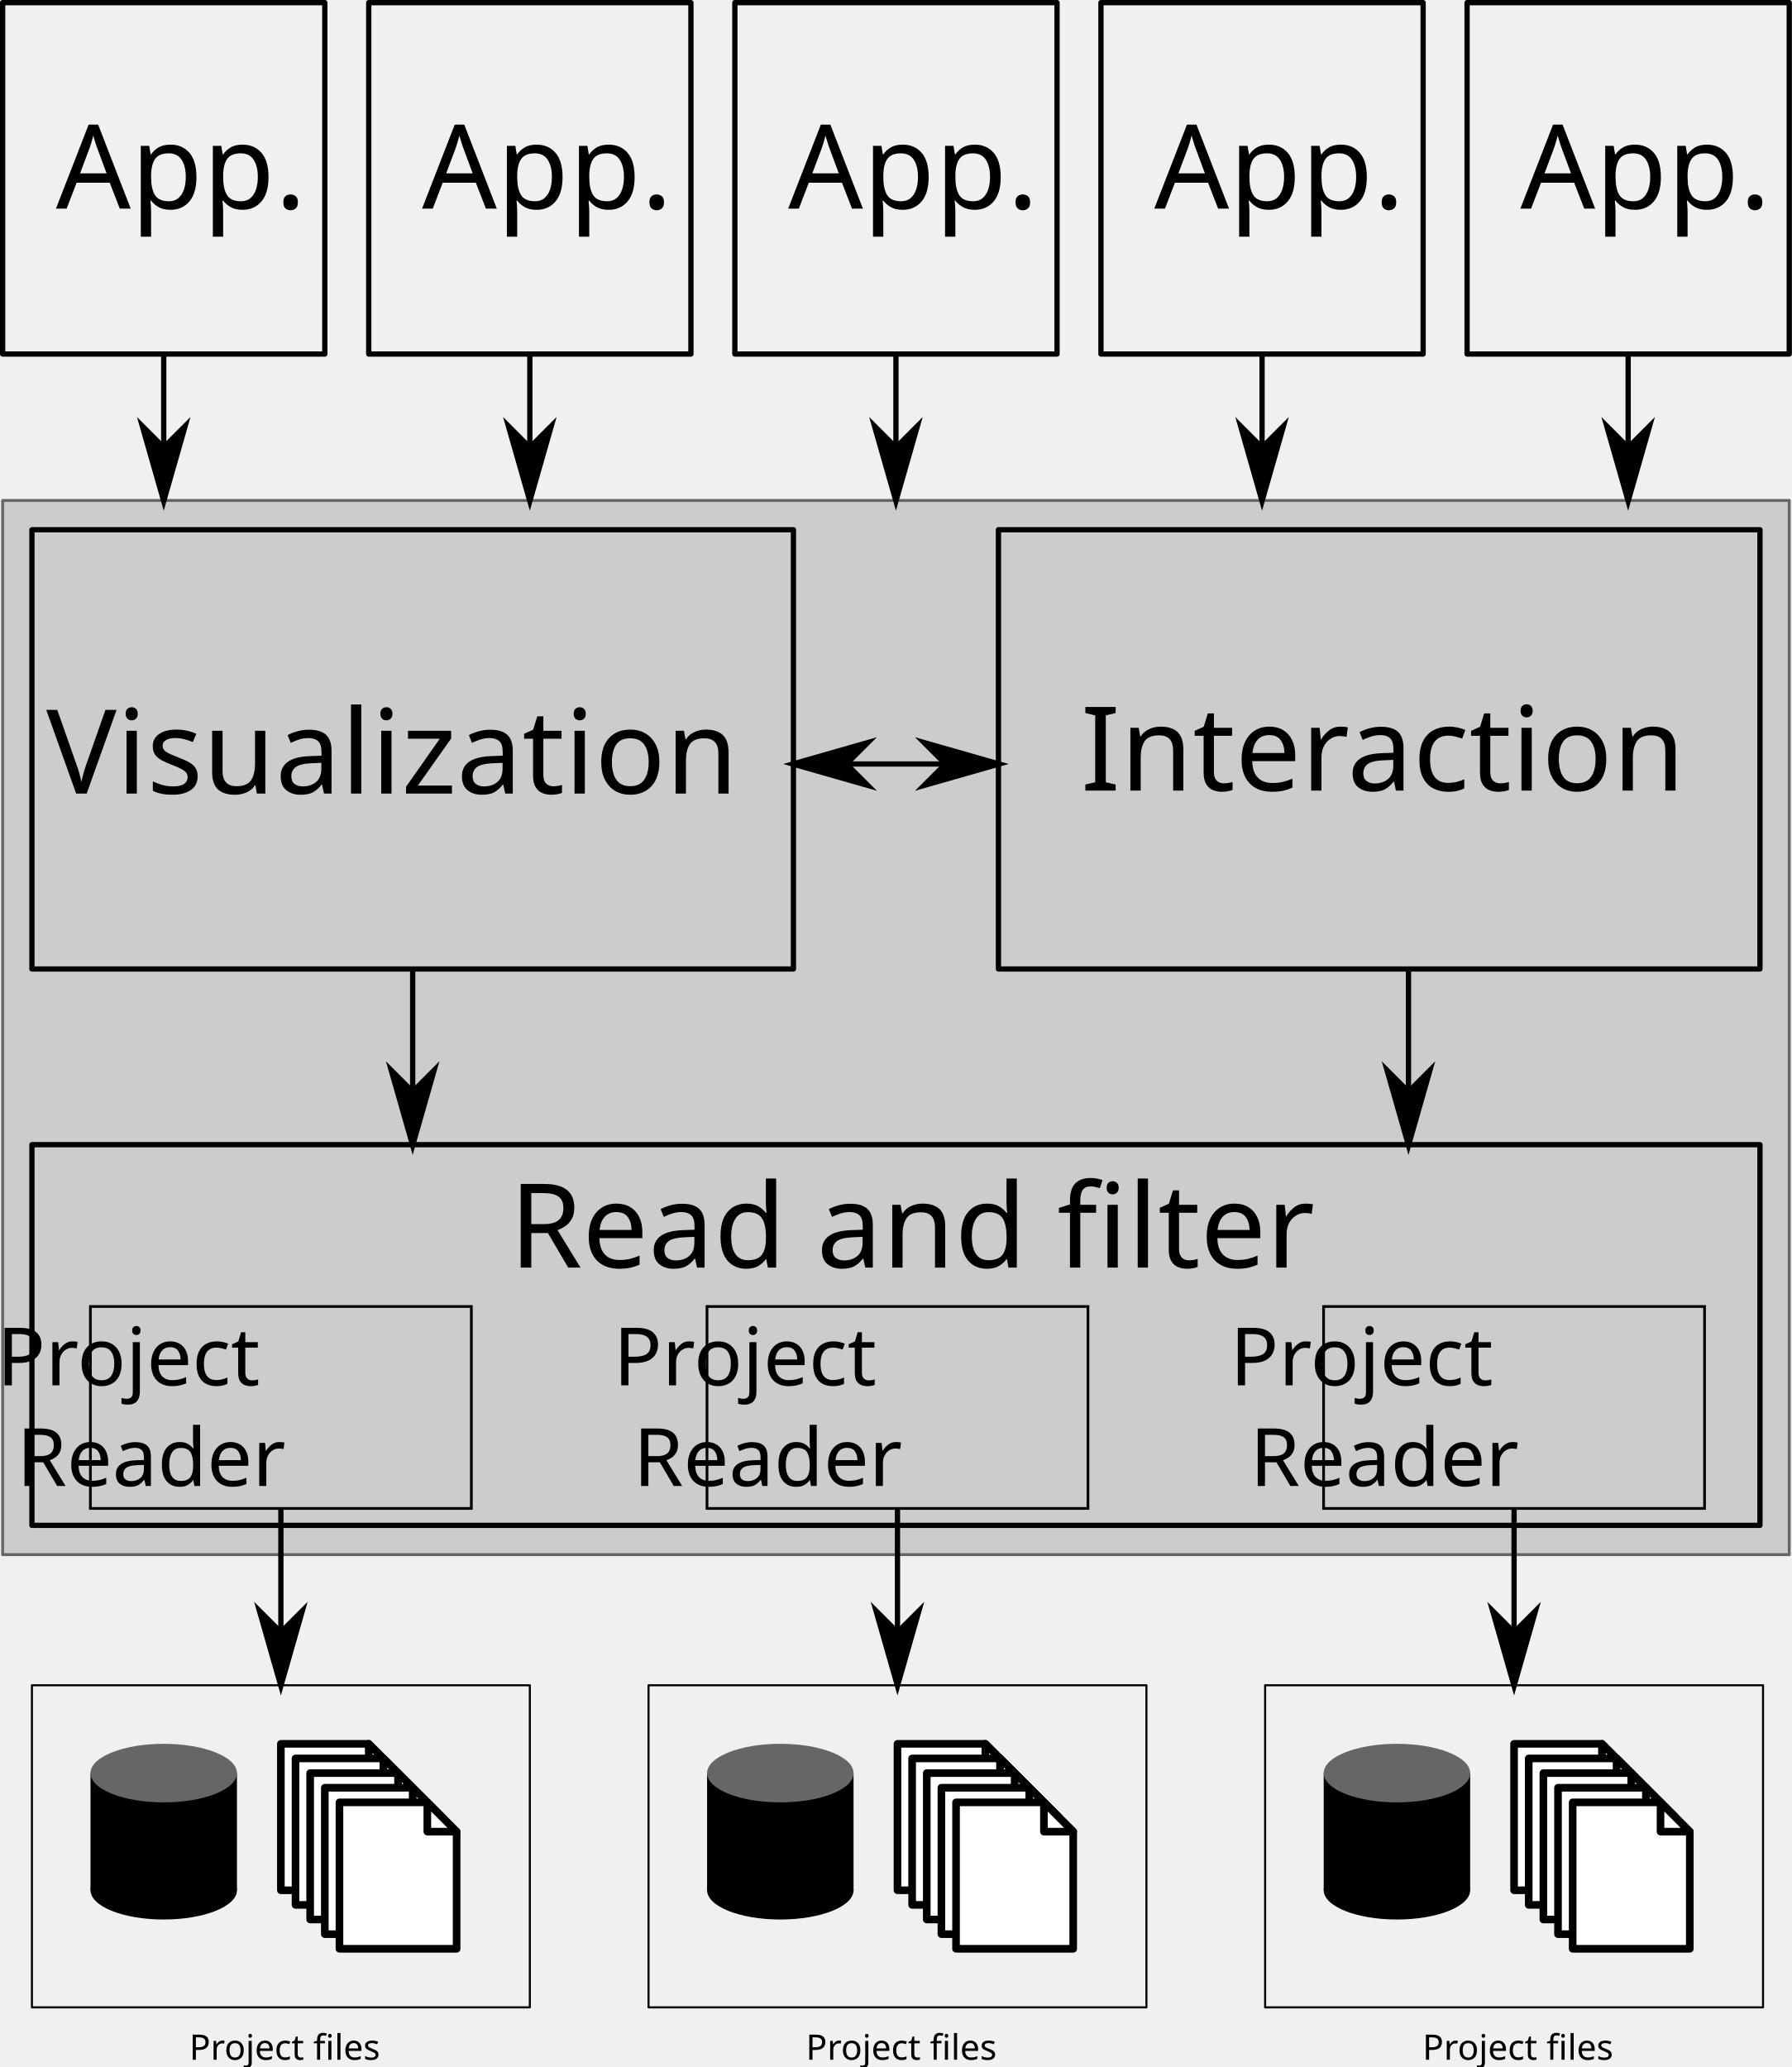
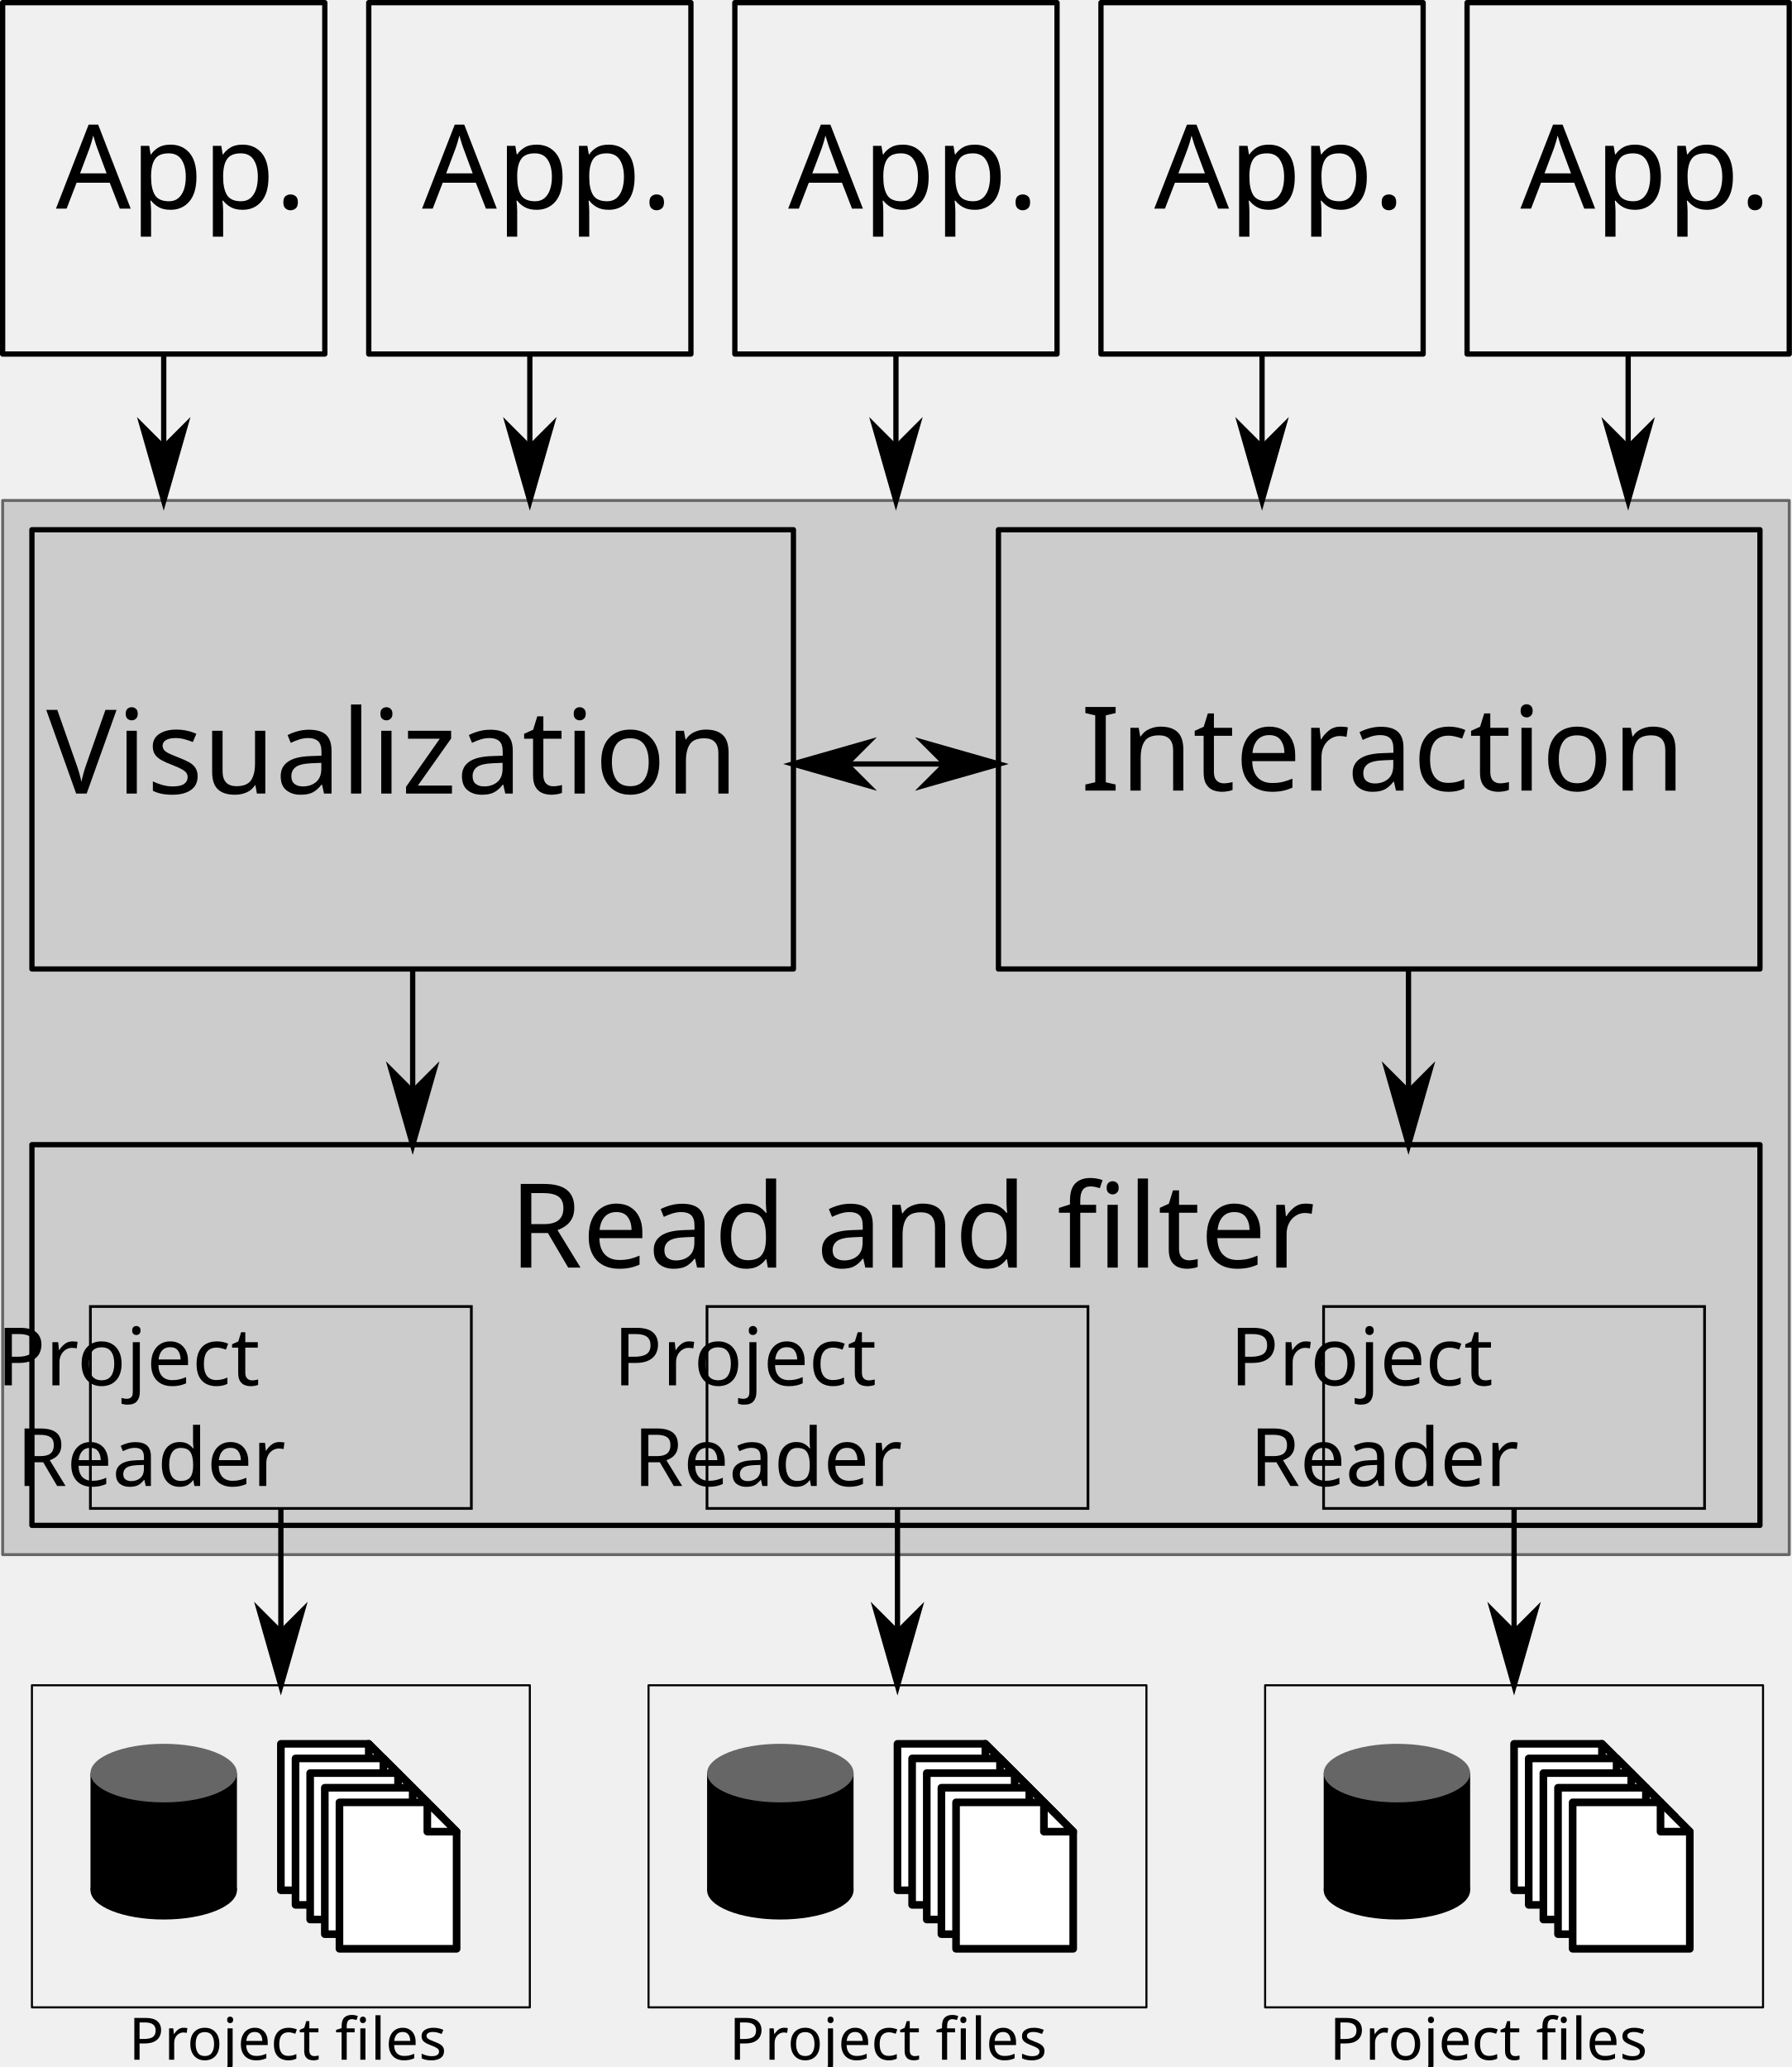
<svg xmlns="http://www.w3.org/2000/svg" width="611.8" height="705.863" id="svg2" version="1.1">
  <defs id="defs4">
    <marker orient="auto" refY="0" refX="0" id="Arrow1Lstart" style="overflow:visible">
      <path id="path4239" d="M 0,0 5,-5 -12.5,0 5,5 0,0 Z" style="fill-rule:evenodd;stroke:#000000;stroke-width:1pt" transform="matrix(0.8,0,0,0.8,10,0)" />
    </marker>
    <marker orient="auto" refY="0" refX="0" id="Arrow1Lend" style="overflow:visible">
      <path id="path4242" d="M 0,0 5,-5 -12.5,0 5,5 0,0 Z" style="fill-rule:evenodd;stroke:#000000;stroke-width:1pt" transform="matrix(-0.8,0,0,-0.8,-10,0)" />
    </marker>
    <marker orient="auto" refY="0" refX="0" id="Arrow1Lend-1" style="overflow:visible">
      <path id="path4242-3" d="M 0,0 5,-5 -12.5,0 5,5 0,0 Z" style="fill-rule:evenodd;stroke:#000000;stroke-width:1pt" transform="matrix(-0.8,0,0,-0.8,-10,0)" />
    </marker>
    <marker orient="auto" refY="0" refX="0" id="Arrow1Lend-15" style="overflow:visible">
      <path id="path4242-4" d="M 0,0 5,-5 -12.5,0 5,5 0,0 Z" style="fill-rule:evenodd;stroke:#000000;stroke-width:1pt" transform="matrix(-0.8,0,0,-0.8,-10,0)" />
    </marker>
    <marker orient="auto" refY="0" refX="0" id="Arrow1Lend-15-8" style="overflow:visible">
      <path id="path4242-4-0" d="M 0,0 5,-5 -12.5,0 5,5 0,0 Z" style="fill-rule:evenodd;stroke:#000000;stroke-width:1pt" transform="matrix(-0.8,0,0,-0.8,-10,0)" />
    </marker>
    <marker orient="auto" refY="0" refX="0" id="Arrow1Lend-15-3" style="overflow:visible">
      <path id="path4242-4-7" d="M 0,0 5,-5 -12.5,0 5,5 0,0 Z" style="fill-rule:evenodd;stroke:#000000;stroke-width:1pt" transform="matrix(-0.8,0,0,-0.8,-10,0)" />
    </marker>
    <marker orient="auto" refY="0" refX="0" id="Arrow1Lend-15-5" style="overflow:visible">
      <path id="path4242-4-1" d="M 0,0 5,-5 -12.5,0 5,5 0,0 Z" style="fill-rule:evenodd;stroke:#000000;stroke-width:1pt" transform="matrix(-0.8,0,0,-0.8,-10,0)" />
    </marker>
    <marker orient="auto" refY="0" refX="0" id="Arrow1Lend-15-4" style="overflow:visible">
      <path id="path4242-4-8" d="M 0,0 5,-5 -12.5,0 5,5 0,0 Z" style="fill-rule:evenodd;stroke:#000000;stroke-width:1pt" transform="matrix(-0.8,0,0,-0.8,-10,0)" />
    </marker>
    <marker orient="auto" refY="0" refX="0" id="Arrow1Lend-7" style="overflow:visible">
      <path id="path4242-30" d="M 0,0 5,-5 -12.5,0 5,5 0,0 Z" style="fill-rule:evenodd;stroke:#000000;stroke-width:1pt" transform="matrix(-0.8,0,0,-0.8,-10,0)" />
    </marker>
    <marker orient="auto" refY="0" refX="0" id="Arrow1Lend-4" style="overflow:visible">
      <path id="path4242-8" d="M 0,0 5,-5 -12.5,0 5,5 0,0 Z" style="fill-rule:evenodd;stroke:#000000;stroke-width:1pt" transform="matrix(-0.8,0,0,-0.8,-10,0)" />
    </marker>
    <marker orient="auto" refY="0" refX="0" id="Arrow1Lend-6" style="overflow:visible">
      <path id="path4242-5" d="M 0,0 5,-5 -12.5,0 5,5 0,0 Z" style="fill-rule:evenodd;stroke:#000000;stroke-width:1pt" transform="matrix(-0.8,0,0,-0.8,-10,0)" />
    </marker>
    <marker orient="auto" refY="0" refX="0" id="Arrow1Lend-14" style="overflow:visible">
      <path id="path4242-43" d="M 0,0 5,-5 -12.5,0 5,5 0,0 Z" style="fill-rule:evenodd;stroke:#000000;stroke-width:1pt" transform="matrix(-0.8,0,0,-0.8,-10,0)" />
    </marker>
  </defs>
  <g id="layer1" transform="translate(-79.1,-331.4622)">
    <g id="g4153">
      <rect style="fill:#cccccc;stroke:#666666;stroke-width:1;stroke-linejoin:round;stroke-miterlimit:4;stroke-dasharray:none;stroke-dashoffset:0;stroke-opacity:1" id="rect5822" width="610" height="360" x="80" y="502.362" />
      <text xml:space="preserve" style="font-style:normal;font-weight:normal;font-size:40px;line-height:125%;font-family:Sans;letter-spacing:0px;word-spacing:0px;fill:#000000;fill-opacity:1;stroke:none" x="253.018" y="764.327" id="text4918">
        <tspan id="tspan4920" x="253.018" y="764.327">Read and filter</tspan>
      </text>
      <rect style="fill:none;stroke:#000000;stroke-width:1.8;stroke-linejoin:round;stroke-miterlimit:4;stroke-dasharray:none" id="rect4922" width="260" height="150" x="90" y="512.362" />
      <rect style="fill:none;stroke:#000000;stroke-width:1.8;stroke-linejoin:round;stroke-miterlimit:4;stroke-dasharray:none" id="rect4922-9" width="260" height="150" x="420" y="512.362" />
      <text xml:space="preserve" style="font-style:normal;font-weight:normal;font-size:40px;line-height:125%;font-family:Sans;letter-spacing:0px;word-spacing:0px;fill:#000000;fill-opacity:1;stroke:none" x="448.084" y="601.444" id="text4924-8">
        <tspan id="tspan4926-1" x="448.084" y="601.444">Interaction</tspan>
      </text>
      <path style="fill:none;stroke:#000000;stroke-width:1.8;stroke-linecap:butt;stroke-linejoin:miter;stroke-miterlimit:4;stroke-dasharray:none;stroke-opacity:1;marker-end:url(#Arrow1Lend-15)" d="m 220,662.362 0,60" id="path4952" />
      <path style="fill:none;stroke:#000000;stroke-width:1.8;stroke-linecap:butt;stroke-linejoin:miter;stroke-miterlimit:4;stroke-dasharray:none;stroke-opacity:1;marker-end:url(#Arrow1Lend-15)" d="m 560,662.362 0,60" id="path4954" />
      <path style="fill:none;stroke:#000000;stroke-width:1.8;stroke-linecap:butt;stroke-linejoin:miter;stroke-miterlimit:4;stroke-dasharray:none;stroke-opacity:1;marker-start:url(#Arrow1Lstart);marker-end:url(#Arrow1Lend-15)" d="m 350,592.362 70,0" id="path4956" />
      <g id="g6392">
        <g transform="translate(-10,-40)" id="g5712">
          <rect style="fill:none;stroke:#000000;stroke-width:1.8;stroke-linejoin:round;stroke-miterlimit:4;stroke-dasharray:none" id="rect5706" width="110" height="120" x="90" y="372.362" />
          <text xml:space="preserve" style="font-style:normal;font-weight:normal;font-size:40px;line-height:125%;font-family:Sans;letter-spacing:0px;word-spacing:0px;fill:#000000;fill-opacity:1;stroke:none" x="108.208" y="442.704" id="text5708">
            <tspan id="tspan5710" x="108.208" y="442.704">App.</tspan>
          </text>
        </g>
        <path id="path6202" d="m 135,452.362 0,50" style="fill:none;stroke:#000000;stroke-width:1.8;stroke-linecap:butt;stroke-linejoin:miter;stroke-miterlimit:4;stroke-dasharray:none;stroke-opacity:1;marker-end:url(#Arrow1Lend-15)" />
      </g>
      <g transform="translate(125,0)" id="g6392-8">
        <g transform="translate(-10,-40)" id="g5712-7">
          <rect style="fill:none;stroke:#000000;stroke-width:1.8;stroke-linejoin:round;stroke-miterlimit:4;stroke-dasharray:none" id="rect5706-7" width="110" height="120" x="90" y="372.362" />
          <text xml:space="preserve" style="font-style:normal;font-weight:normal;font-size:40px;line-height:125%;font-family:Sans;letter-spacing:0px;word-spacing:0px;fill:#000000;fill-opacity:1;stroke:none" x="108.208" y="442.704" id="text5708-8">
            <tspan id="tspan5710-3" x="108.208" y="442.704">App.</tspan>
          </text>
        </g>
        <path id="path6202-8" d="m 135,452.362 0,50" style="fill:none;stroke:#000000;stroke-width:1.8;stroke-linecap:butt;stroke-linejoin:miter;stroke-miterlimit:4;stroke-dasharray:none;stroke-opacity:1;marker-end:url(#Arrow1Lend-15)" />
      </g>
      <g transform="translate(250,0)" id="g6392-1">
        <g transform="translate(-10,-40)" id="g5712-0">
          <rect style="fill:none;stroke:#000000;stroke-width:1.8;stroke-linejoin:round;stroke-miterlimit:4;stroke-dasharray:none" id="rect5706-73" width="110" height="120" x="90" y="372.362" />
          <text xml:space="preserve" style="font-style:normal;font-weight:normal;font-size:40px;line-height:125%;font-family:Sans;letter-spacing:0px;word-spacing:0px;fill:#000000;fill-opacity:1;stroke:none" x="108.208" y="442.704" id="text5708-4">
            <tspan id="tspan5710-9" x="108.208" y="442.704">App.</tspan>
          </text>
        </g>
        <path id="path6202-6" d="m 135,452.362 0,50" style="fill:none;stroke:#000000;stroke-width:1.8;stroke-linecap:butt;stroke-linejoin:miter;stroke-miterlimit:4;stroke-dasharray:none;stroke-opacity:1;marker-end:url(#Arrow1Lend-15)" />
      </g>
      <g transform="translate(500,0)" id="g6392-0">
        <g transform="translate(-10,-40)" id="g5712-9">
          <rect style="fill:none;stroke:#000000;stroke-width:1.8;stroke-linejoin:round;stroke-miterlimit:4;stroke-dasharray:none" id="rect5706-9" width="110" height="120" x="90" y="372.362" />
          <text xml:space="preserve" style="font-style:normal;font-weight:normal;font-size:40px;line-height:125%;font-family:Sans;letter-spacing:0px;word-spacing:0px;fill:#000000;fill-opacity:1;stroke:none" x="108.208" y="442.704" id="text5708-6">
            <tspan id="tspan5710-8" x="108.208" y="442.704">App.</tspan>
          </text>
        </g>
        <path id="path6202-3" d="m 135,452.362 0,50" style="fill:none;stroke:#000000;stroke-width:1.8;stroke-linecap:butt;stroke-linejoin:miter;stroke-miterlimit:4;stroke-dasharray:none;stroke-opacity:1;marker-end:url(#Arrow1Lend-15)" />
      </g>
      <g transform="translate(375,0)" id="g6392-4">
        <g transform="translate(-10,-40)" id="g5712-99">
          <rect style="fill:none;stroke:#000000;stroke-width:1.8;stroke-linejoin:round;stroke-miterlimit:4;stroke-dasharray:none" id="rect5706-2" width="110" height="120" x="90" y="372.362" />
          <text xml:space="preserve" style="font-style:normal;font-weight:normal;font-size:40px;line-height:125%;font-family:Sans;letter-spacing:0px;word-spacing:0px;fill:#000000;fill-opacity:1;stroke:none" x="108.208" y="442.704" id="text5708-5">
            <tspan id="tspan5710-5" x="108.208" y="442.704">App.</tspan>
          </text>
        </g>
        <path id="path6202-33" d="m 135,452.362 0,50" style="fill:none;stroke:#000000;stroke-width:1.8;stroke-linecap:butt;stroke-linejoin:miter;stroke-miterlimit:4;stroke-dasharray:none;stroke-opacity:1;marker-end:url(#Arrow1Lend-15)" />
      </g>
      <g id="g3489" transform="translate(0,4.596448)">
        <g id="g3700">
          <g id="g4713">
            <g transform="translate(-5,0)" id="g3898">
              <g id="g3832" transform="translate(5,9.999997)">
                <rect y="922.362" x="110" height="40" width="50" id="rect3009" style="stroke-width:2.6;stroke-miterlimit:4;stroke-dasharray:none" />
                <ellipse ry="5" rx="20" cy="927.362" cx="130" transform="matrix(1.25,0,0,2,-27.5,-892.3622)" id="path2989-7" style="stroke-width:2.6;stroke-miterlimit:4;stroke-dasharray:none" />
                <ellipse ry="5" rx="20" cy="927.362" cx="130" transform="matrix(1.25,0,0,2,-27.5,-932.3622)" id="path2989" style="fill:#666666;stroke-width:2.6;stroke-miterlimit:4;stroke-dasharray:none" />
              </g>
              <g id="g3828">
                <path id="rect3029" d="m 180,922.375 0,50 40,0 0,-40 -10,-10 -30,0 z" style="fill:#ffffff;stroke:#000000;stroke-width:2.6;stroke-linejoin:round;stroke-miterlimit:4;stroke-dasharray:none" />
                <path id="rect3031" d="m 210,922.362 0,10 10,0 -10,-10 z" style="fill:#ffffff;stroke:#000000;stroke-width:2.6;stroke-linejoin:round;stroke-miterlimit:4;stroke-dasharray:none" />
              </g>
              <g transform="translate(5,4.987183)" id="g3828-1">
                <path id="rect3029-7" d="m 180,922.375 0,50 40,0 0,-40 -10,-10 -30,0 z" style="fill:#ffffff;stroke:#000000;stroke-width:2.6;stroke-linejoin:round;stroke-miterlimit:4;stroke-dasharray:none" />
                <path id="rect3031-1" d="m 210,922.362 0,10 10,0 -10,-10 z" style="fill:#ffffff;stroke:#000000;stroke-width:2.6;stroke-linejoin:round;stroke-miterlimit:4;stroke-dasharray:none" />
              </g>
              <g transform="translate(10,9.987183)" id="g3828-4">
                <path id="rect3029-5" d="m 180,922.375 0,50 40,0 0,-40 -10,-10 -30,0 z" style="fill:#ffffff;stroke:#000000;stroke-width:2.6;stroke-linejoin:round;stroke-miterlimit:4;stroke-dasharray:none" />
                <path id="rect3031-5" d="m 210,922.362 0,10 10,0 -10,-10 z" style="fill:#ffffff;stroke:#000000;stroke-width:2.6;stroke-linejoin:round;stroke-miterlimit:4;stroke-dasharray:none" />
              </g>
              <g transform="translate(15,14.98718)" id="g3828-8">
                <path id="rect3029-8" d="m 180,922.375 0,50 40,0 0,-40 -10,-10 -30,0 z" style="fill:#ffffff;stroke:#000000;stroke-width:2.6;stroke-linejoin:round;stroke-miterlimit:4;stroke-dasharray:none" />
                <path id="rect3031-2" d="m 210,922.362 0,10 10,0 -10,-10 z" style="fill:#ffffff;stroke:#000000;stroke-width:2.6;stroke-linejoin:round;stroke-miterlimit:4;stroke-dasharray:none" />
              </g>
              <g transform="translate(20,19.98718)" id="g3828-0">
                <path id="rect3029-9" d="m 180,922.375 0,50 40,0 0,-40 -10,-10 -30,0 z" style="fill:#ffffff;stroke:#000000;stroke-width:2.6;stroke-linejoin:round;stroke-miterlimit:4;stroke-dasharray:none" />
                <path id="rect3031-4" d="m 210,922.362 0,10 10,0 -10,-10 z" style="fill:#ffffff;stroke:#000000;stroke-width:2.6;stroke-linejoin:round;stroke-miterlimit:4;stroke-dasharray:none" />
              </g>
              <rect style="fill:none;stroke:#000000;stroke-width:0.7;stroke-linejoin:round;stroke-miterlimit:4;stroke-dasharray:none" id="rect3894" width="170" height="110" x="95" y="902.362" />
            </g>
-             <text id="text4199" y="1030.251" x="143.737" style="font-style:normal;font-weight:normal;font-size:40px;line-height:125%;font-family:Sans;letter-spacing:0px;word-spacing:0px;fill:#000000;fill-opacity:1;stroke:none" xml:space="preserve">
-               <tspan style="font-style:normal;font-variant:normal;font-weight:normal;font-stretch:normal;font-size:12px;line-height:125%;font-family:Sans;-inkscape-font-specification:Sans;text-align:start;writing-mode:lr-tb;text-anchor:start" y="1030.251" x="143.737" id="tspan4201">Project files</tspan>
+             <text id="text4199" y="1030.251" x="123.023" style="font-style:normal;font-weight:normal;font-size:40px;line-height:125%;font-family:Sans;letter-spacing:0px;word-spacing:0px;fill:#000000;fill-opacity:1;stroke:none" xml:space="preserve">
+               <tspan style="font-style:normal;font-variant:normal;font-weight:normal;font-stretch:normal;font-size:20px;line-height:125%;font-family:Sans;-inkscape-font-specification:'Sans, Normal';text-align:start;writing-mode:lr-tb;text-anchor:start" y="1030.251" x="123.023" id="tspan4201">Project files</tspan>
            </text>
            <path id="path4233" d="m 175,842.362 0,60" style="fill:none;stroke:#000000;stroke-width:1.8;stroke-linecap:butt;stroke-linejoin:miter;stroke-miterlimit:4;stroke-dasharray:none;stroke-opacity:1;marker-end:url(#Arrow1Lend)" />
          </g>
          <text xml:space="preserve" style="font-style:normal;font-weight:normal;font-size:30px;line-height:125%;font-family:sans-serif;text-align:center;letter-spacing:0px;word-spacing:0px;text-anchor:middle;fill:#000000;fill-opacity:1;stroke:none;stroke-width:1px;stroke-linecap:butt;stroke-linejoin:miter;stroke-opacity:1" x="173.617" y="799.948" id="text3481">
            <tspan style="font-size:27.5px" x="173.617" y="799.948" id="tspan3485">Project</tspan>
            <tspan id="tspan3698" style="font-size:27.5px" x="173.617" y="834.323">Reader</tspan>
          </text>
          <rect id="rect3487" width="130.071" height="68.96" x="109.964" y="773.025" style="fill:none;stroke:#000000;stroke-width:0.929" />
        </g>
      </g>
      <g id="g3489-8" transform="translate(421.051,4.596448)">
        <g id="g3700-7">
          <g id="g4713-6">
            <g transform="translate(-5,0)" id="g3898-1">
              <g id="g3832-2" transform="translate(5,9.999997)">
                <rect y="922.362" x="110" height="40" width="50" id="rect3009-4" style="stroke-width:2.6;stroke-miterlimit:4;stroke-dasharray:none" />
                <ellipse ry="5" rx="20" cy="927.362" cx="130" transform="matrix(1.25,0,0,2,-27.5,-892.3622)" id="path2989-7-8" style="stroke-width:2.6;stroke-miterlimit:4;stroke-dasharray:none" />
                <ellipse ry="5" rx="20" cy="927.362" cx="130" transform="matrix(1.25,0,0,2,-27.5,-932.3622)" id="path2989-8" style="fill:#666666;stroke-width:2.6;stroke-miterlimit:4;stroke-dasharray:none" />
              </g>
              <g id="g3828-5">
                <path id="rect3029-6" d="m 180,922.375 0,50 40,0 0,-40 -10,-10 -30,0 z" style="fill:#ffffff;stroke:#000000;stroke-width:2.6;stroke-linejoin:round;stroke-miterlimit:4;stroke-dasharray:none" />
                <path id="rect3031-3" d="m 210,922.362 0,10 10,0 -10,-10 z" style="fill:#ffffff;stroke:#000000;stroke-width:2.6;stroke-linejoin:round;stroke-miterlimit:4;stroke-dasharray:none" />
              </g>
              <g transform="translate(5,4.987183)" id="g3828-1-5">
                <path id="rect3029-7-5" d="m 180,922.375 0,50 40,0 0,-40 -10,-10 -30,0 z" style="fill:#ffffff;stroke:#000000;stroke-width:2.6;stroke-linejoin:round;stroke-miterlimit:4;stroke-dasharray:none" />
                <path id="rect3031-1-2" d="m 210,922.362 0,10 10,0 -10,-10 z" style="fill:#ffffff;stroke:#000000;stroke-width:2.6;stroke-linejoin:round;stroke-miterlimit:4;stroke-dasharray:none" />
              </g>
              <g transform="translate(10,9.987183)" id="g3828-4-8">
                <path id="rect3029-5-3" d="m 180,922.375 0,50 40,0 0,-40 -10,-10 -30,0 z" style="fill:#ffffff;stroke:#000000;stroke-width:2.6;stroke-linejoin:round;stroke-miterlimit:4;stroke-dasharray:none" />
                <path id="rect3031-5-9" d="m 210,922.362 0,10 10,0 -10,-10 z" style="fill:#ffffff;stroke:#000000;stroke-width:2.6;stroke-linejoin:round;stroke-miterlimit:4;stroke-dasharray:none" />
              </g>
              <g transform="translate(15,14.98718)" id="g3828-8-4">
                <path id="rect3029-8-1" d="m 180,922.375 0,50 40,0 0,-40 -10,-10 -30,0 z" style="fill:#ffffff;stroke:#000000;stroke-width:2.6;stroke-linejoin:round;stroke-miterlimit:4;stroke-dasharray:none" />
                <path id="rect3031-2-7" d="m 210,922.362 0,10 10,0 -10,-10 z" style="fill:#ffffff;stroke:#000000;stroke-width:2.6;stroke-linejoin:round;stroke-miterlimit:4;stroke-dasharray:none" />
              </g>
              <g transform="translate(20,19.98718)" id="g3828-0-2">
                <path id="rect3029-9-8" d="m 180,922.375 0,50 40,0 0,-40 -10,-10 -30,0 z" style="fill:#ffffff;stroke:#000000;stroke-width:2.6;stroke-linejoin:round;stroke-miterlimit:4;stroke-dasharray:none" />
                <path id="rect3031-4-4" d="m 210,922.362 0,10 10,0 -10,-10 z" style="fill:#ffffff;stroke:#000000;stroke-width:2.6;stroke-linejoin:round;stroke-miterlimit:4;stroke-dasharray:none" />
              </g>
              <rect style="fill:none;stroke:#000000;stroke-width:0.7;stroke-linejoin:round;stroke-miterlimit:4;stroke-dasharray:none" id="rect3894-1" width="170" height="110" x="95" y="902.362" />
            </g>
-             <text id="text4199-4" y="1030.251" x="143.737" style="font-style:normal;font-weight:normal;font-size:40px;line-height:125%;font-family:Sans;letter-spacing:0px;word-spacing:0px;fill:#000000;fill-opacity:1;stroke:none" xml:space="preserve">
-               <tspan style="font-style:normal;font-variant:normal;font-weight:normal;font-stretch:normal;font-size:12px;line-height:125%;font-family:Sans;-inkscape-font-specification:Sans;text-align:start;writing-mode:lr-tb;text-anchor:start" y="1030.251" x="143.737" id="tspan4201-2">Project files</tspan>
-             </text>
            <path id="path4233-3" d="m 175,842.362 0,60" style="fill:none;stroke:#000000;stroke-width:1.8;stroke-linecap:butt;stroke-linejoin:miter;stroke-miterlimit:4;stroke-dasharray:none;stroke-opacity:1;marker-end:url(#Arrow1Lend-6)" />
          </g>
          <text xml:space="preserve" style="font-style:normal;font-weight:normal;font-size:30px;line-height:125%;font-family:sans-serif;text-align:center;letter-spacing:0px;word-spacing:0px;text-anchor:middle;fill:#000000;fill-opacity:1;stroke:none;stroke-width:1px;stroke-linecap:butt;stroke-linejoin:miter;stroke-opacity:1" x="173.617" y="799.948" id="text3481-0">
            <tspan style="font-size:27.5px" x="173.617" y="799.948" id="tspan3485-4">Project</tspan>
            <tspan id="tspan3698-2" style="font-size:27.5px" x="173.617" y="834.323">Reader</tspan>
          </text>
          <rect id="rect3487-7" width="130.071" height="68.96" x="109.964" y="773.025" style="fill:none;stroke:#000000;stroke-width:0.929" />
        </g>
      </g>
      <g id="g3489-9" transform="translate(210.5255,4.596448)">
        <g id="g3700-1">
          <g id="g4713-2">
            <g transform="translate(-5,0)" id="g3898-6">
              <g id="g3832-0" transform="translate(5,9.999997)">
                <rect y="922.362" x="110" height="40" width="50" id="rect3009-3" style="stroke-width:2.6;stroke-miterlimit:4;stroke-dasharray:none" />
                <ellipse ry="5" rx="20" cy="927.362" cx="130" transform="matrix(1.25,0,0,2,-27.5,-892.3622)" id="path2989-7-3" style="stroke-width:2.6;stroke-miterlimit:4;stroke-dasharray:none" />
                <ellipse ry="5" rx="20" cy="927.362" cx="130" transform="matrix(1.25,0,0,2,-27.5,-932.3622)" id="path2989-0" style="fill:#666666;stroke-width:2.6;stroke-miterlimit:4;stroke-dasharray:none" />
              </g>
              <g id="g3828-53">
                <path id="rect3029-0" d="m 180,922.375 0,50 40,0 0,-40 -10,-10 -30,0 z" style="fill:#ffffff;stroke:#000000;stroke-width:2.6;stroke-linejoin:round;stroke-miterlimit:4;stroke-dasharray:none" />
                <path id="rect3031-47" d="m 210,922.362 0,10 10,0 -10,-10 z" style="fill:#ffffff;stroke:#000000;stroke-width:2.6;stroke-linejoin:round;stroke-miterlimit:4;stroke-dasharray:none" />
              </g>
              <g transform="translate(5,4.987183)" id="g3828-1-9">
                <path id="rect3029-7-7" d="m 180,922.375 0,50 40,0 0,-40 -10,-10 -30,0 z" style="fill:#ffffff;stroke:#000000;stroke-width:2.6;stroke-linejoin:round;stroke-miterlimit:4;stroke-dasharray:none" />
                <path id="rect3031-1-7" d="m 210,922.362 0,10 10,0 -10,-10 z" style="fill:#ffffff;stroke:#000000;stroke-width:2.6;stroke-linejoin:round;stroke-miterlimit:4;stroke-dasharray:none" />
              </g>
              <g transform="translate(10,9.987183)" id="g3828-4-7">
                <path id="rect3029-5-5" d="m 180,922.375 0,50 40,0 0,-40 -10,-10 -30,0 z" style="fill:#ffffff;stroke:#000000;stroke-width:2.6;stroke-linejoin:round;stroke-miterlimit:4;stroke-dasharray:none" />
                <path id="rect3031-5-7" d="m 210,922.362 0,10 10,0 -10,-10 z" style="fill:#ffffff;stroke:#000000;stroke-width:2.6;stroke-linejoin:round;stroke-miterlimit:4;stroke-dasharray:none" />
              </g>
              <g transform="translate(15,14.98718)" id="g3828-8-7">
                <path id="rect3029-8-9" d="m 180,922.375 0,50 40,0 0,-40 -10,-10 -30,0 z" style="fill:#ffffff;stroke:#000000;stroke-width:2.6;stroke-linejoin:round;stroke-miterlimit:4;stroke-dasharray:none" />
                <path id="rect3031-2-4" d="m 210,922.362 0,10 10,0 -10,-10 z" style="fill:#ffffff;stroke:#000000;stroke-width:2.6;stroke-linejoin:round;stroke-miterlimit:4;stroke-dasharray:none" />
              </g>
              <g transform="translate(20,19.98718)" id="g3828-0-8">
                <path id="rect3029-9-1" d="m 180,922.375 0,50 40,0 0,-40 -10,-10 -30,0 z" style="fill:#ffffff;stroke:#000000;stroke-width:2.6;stroke-linejoin:round;stroke-miterlimit:4;stroke-dasharray:none" />
                <path id="rect3031-4-5" d="m 210,922.362 0,10 10,0 -10,-10 z" style="fill:#ffffff;stroke:#000000;stroke-width:2.6;stroke-linejoin:round;stroke-miterlimit:4;stroke-dasharray:none" />
              </g>
              <rect style="fill:none;stroke:#000000;stroke-width:0.7;stroke-linejoin:round;stroke-miterlimit:4;stroke-dasharray:none" id="rect3894-6" width="170" height="110" x="95" y="902.362" />
            </g>
-             <text id="text4199-7" y="1030.251" x="143.737" style="font-style:normal;font-weight:normal;font-size:40px;line-height:125%;font-family:Sans;letter-spacing:0px;word-spacing:0px;fill:#000000;fill-opacity:1;stroke:none" xml:space="preserve">
-               <tspan style="font-style:normal;font-variant:normal;font-weight:normal;font-stretch:normal;font-size:12px;line-height:125%;font-family:Sans;-inkscape-font-specification:Sans;text-align:start;writing-mode:lr-tb;text-anchor:start" y="1030.251" x="143.737" id="tspan4201-8">Project files</tspan>
-             </text>
            <path id="path4233-6" d="m 175,842.362 0,60" style="fill:none;stroke:#000000;stroke-width:1.8;stroke-linecap:butt;stroke-linejoin:miter;stroke-miterlimit:4;stroke-dasharray:none;stroke-opacity:1;marker-end:url(#Arrow1Lend-14)" />
          </g>
          <text xml:space="preserve" style="font-style:normal;font-weight:normal;font-size:30px;line-height:125%;font-family:sans-serif;text-align:center;letter-spacing:0px;word-spacing:0px;text-anchor:middle;fill:#000000;fill-opacity:1;stroke:none;stroke-width:1px;stroke-linecap:butt;stroke-linejoin:miter;stroke-opacity:1" x="173.617" y="799.948" id="text3481-3">
            <tspan style="font-size:27.5px" x="173.617" y="799.948" id="tspan3485-7">Project</tspan>
            <tspan id="tspan3698-9" style="font-size:27.5px" x="173.617" y="834.323">Reader</tspan>
          </text>
          <rect id="rect3487-4" width="130.071" height="68.96" x="109.964" y="773.025" style="fill:none;stroke:#000000;stroke-width:0.929" />
        </g>
      </g>
+       <text id="text4199-7" y="1034.847" x="328.023" style="font-style:normal;font-weight:normal;font-size:40px;line-height:125%;font-family:Sans;letter-spacing:0px;word-spacing:0px;fill:#000000;fill-opacity:1;stroke:none" xml:space="preserve">
+         <tspan style="font-style:normal;font-variant:normal;font-weight:normal;font-stretch:normal;font-size:20px;line-height:125%;font-family:Sans;-inkscape-font-specification:'Sans, Normal';text-align:start;writing-mode:lr-tb;text-anchor:start" y="1034.847" x="328.023" id="tspan4201-7">Project files</tspan>
+       </text>
+       <text id="text4199-6" y="1034.847" x="533.023" style="font-style:normal;font-weight:normal;font-size:40px;line-height:125%;font-family:Sans;letter-spacing:0px;word-spacing:0px;fill:#000000;fill-opacity:1;stroke:none" xml:space="preserve">
+         <tspan style="font-style:normal;font-variant:normal;font-weight:normal;font-stretch:normal;font-size:20px;line-height:125%;font-family:Sans;-inkscape-font-specification:'Sans, Normal';text-align:start;writing-mode:lr-tb;text-anchor:start" y="1034.847" x="533.023" id="tspan4201-78">Project files</tspan>
+       </text>
    </g>
    <text xml:space="preserve" style="font-style:normal;font-weight:normal;font-size:40px;line-height:125%;font-family:Sans;letter-spacing:0px;word-spacing:0px;fill:#000000;fill-opacity:1;stroke:none" x="94.896" y="602.454" id="text4924">
      <tspan id="tspan4926" x="94.896" y="602.454">Visualization</tspan>
    </text>
    <rect style="fill:none;stroke:#000000;stroke-width:1.8;stroke-linejoin:round;stroke-miterlimit:4;stroke-dasharray:none" id="rect4080" width="590" height="130" x="90" y="722.362" />
  </g>
</svg>
